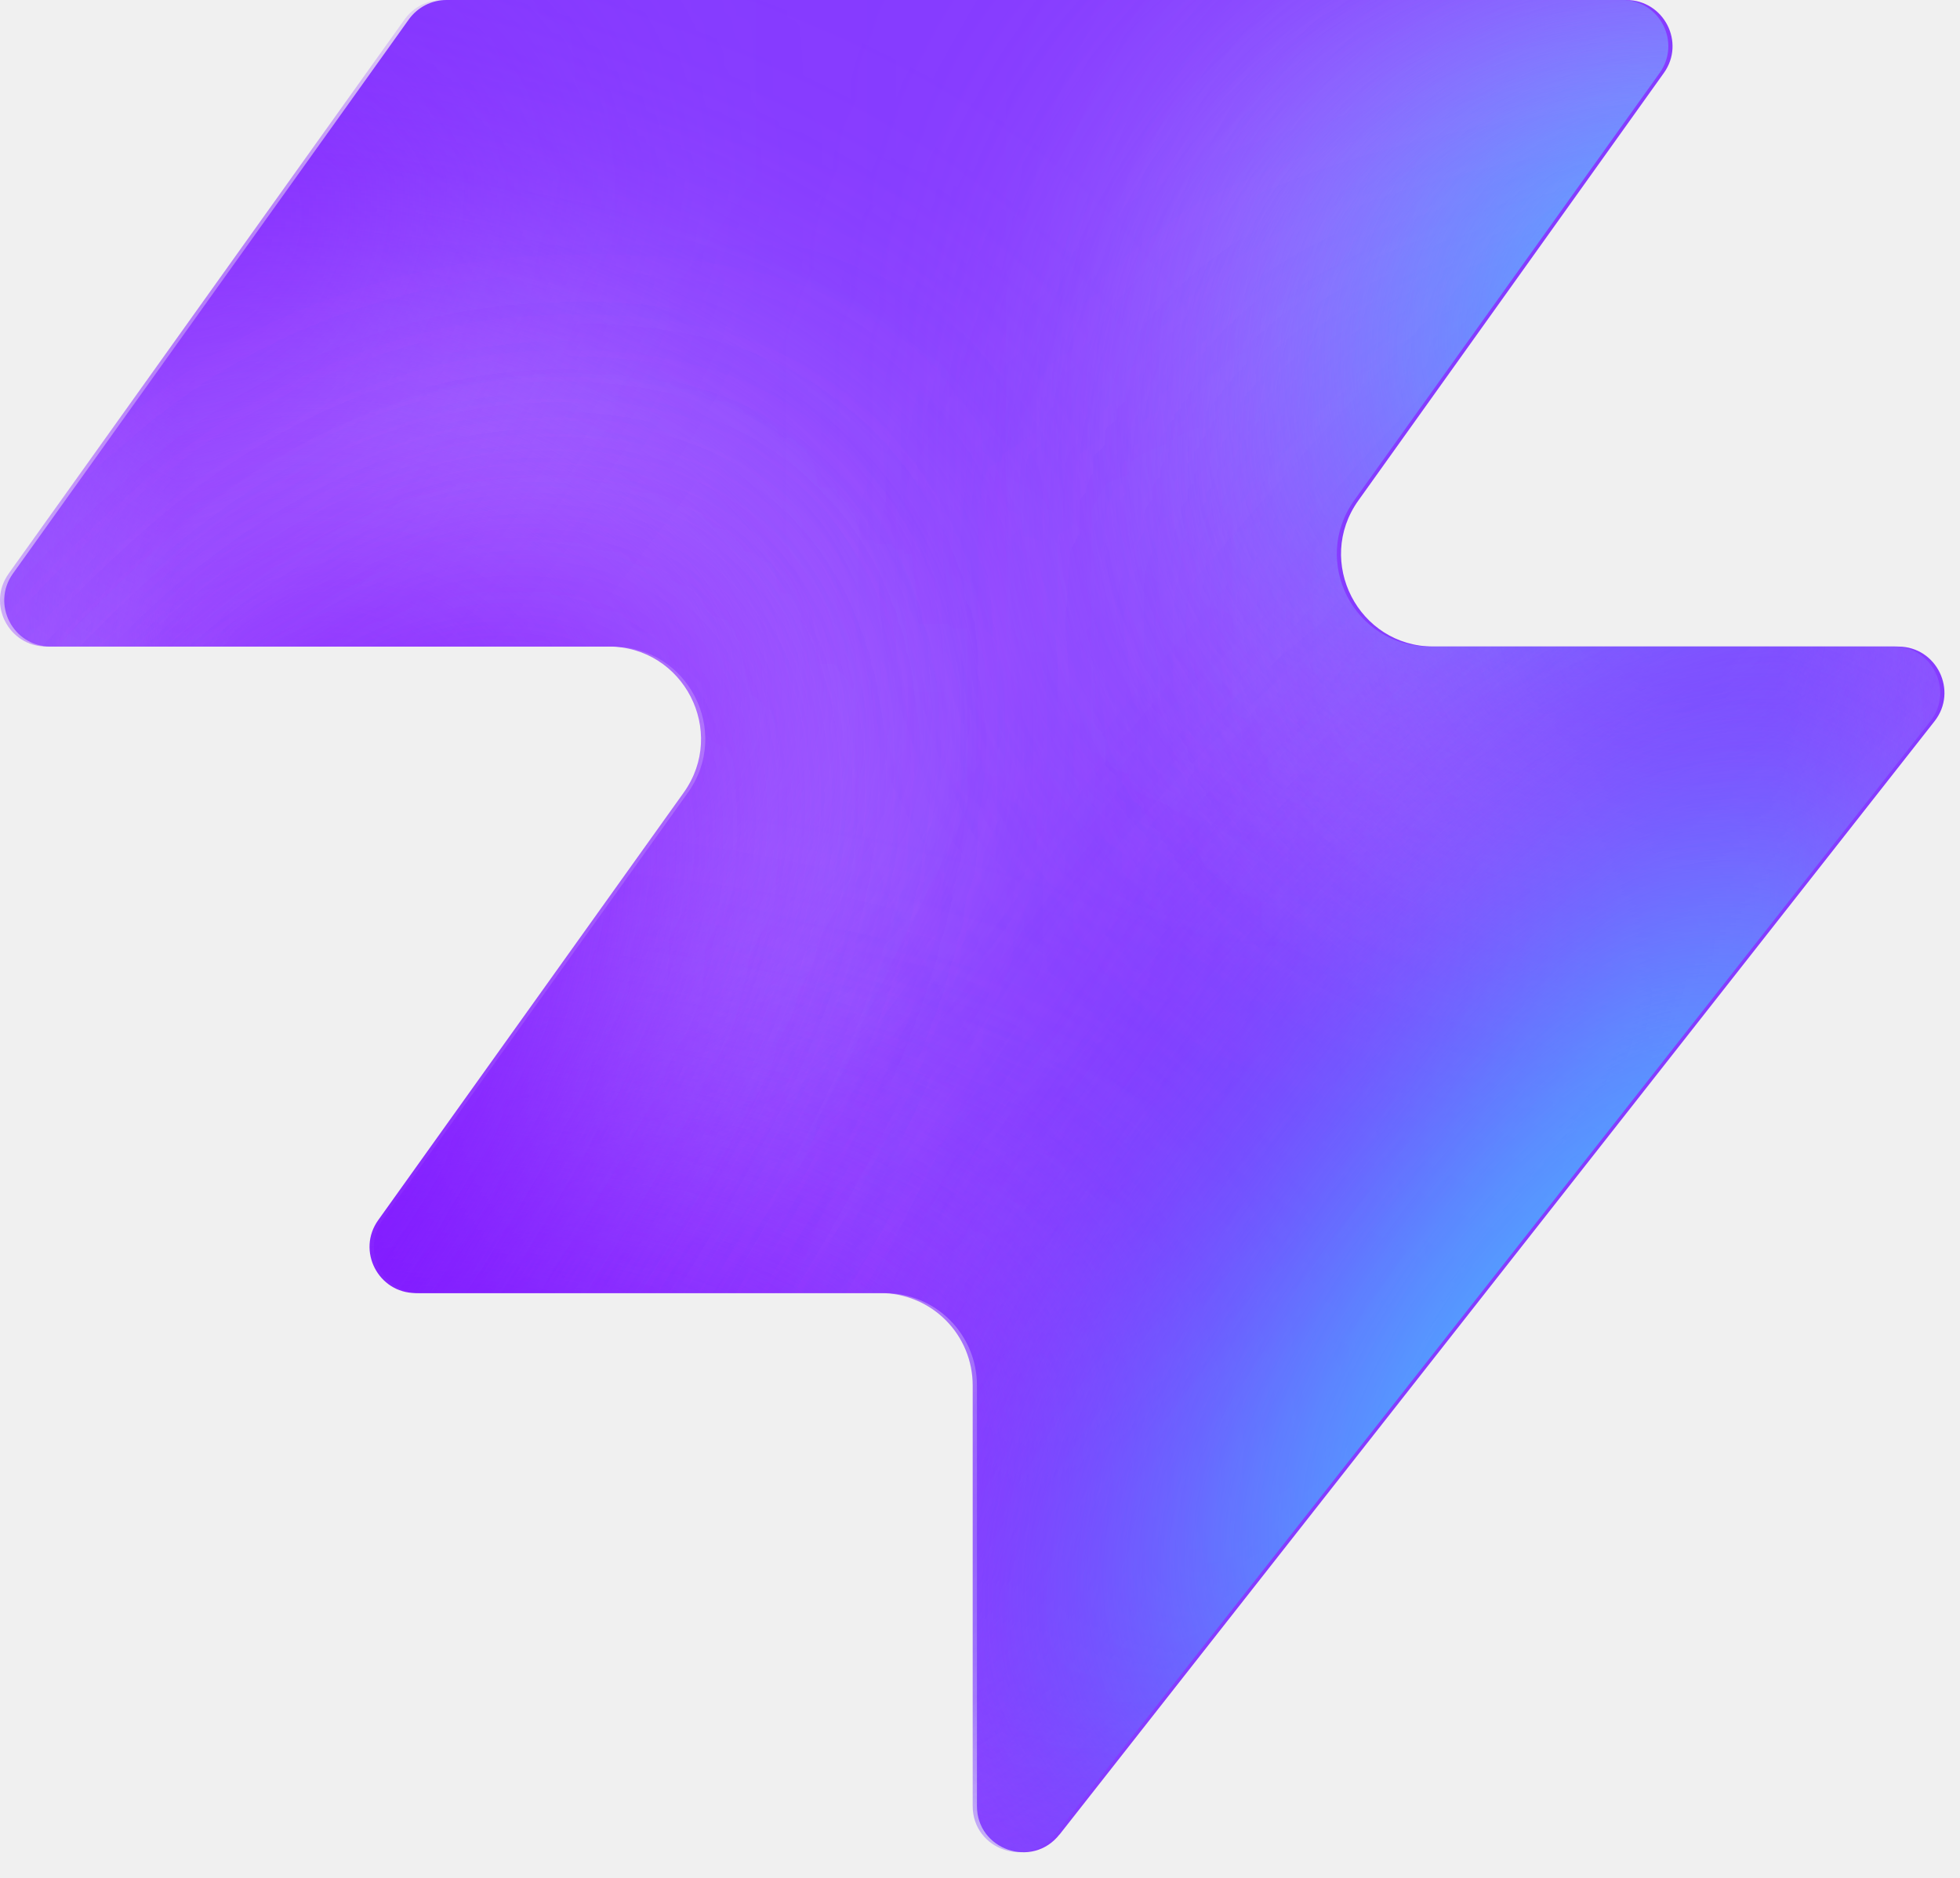
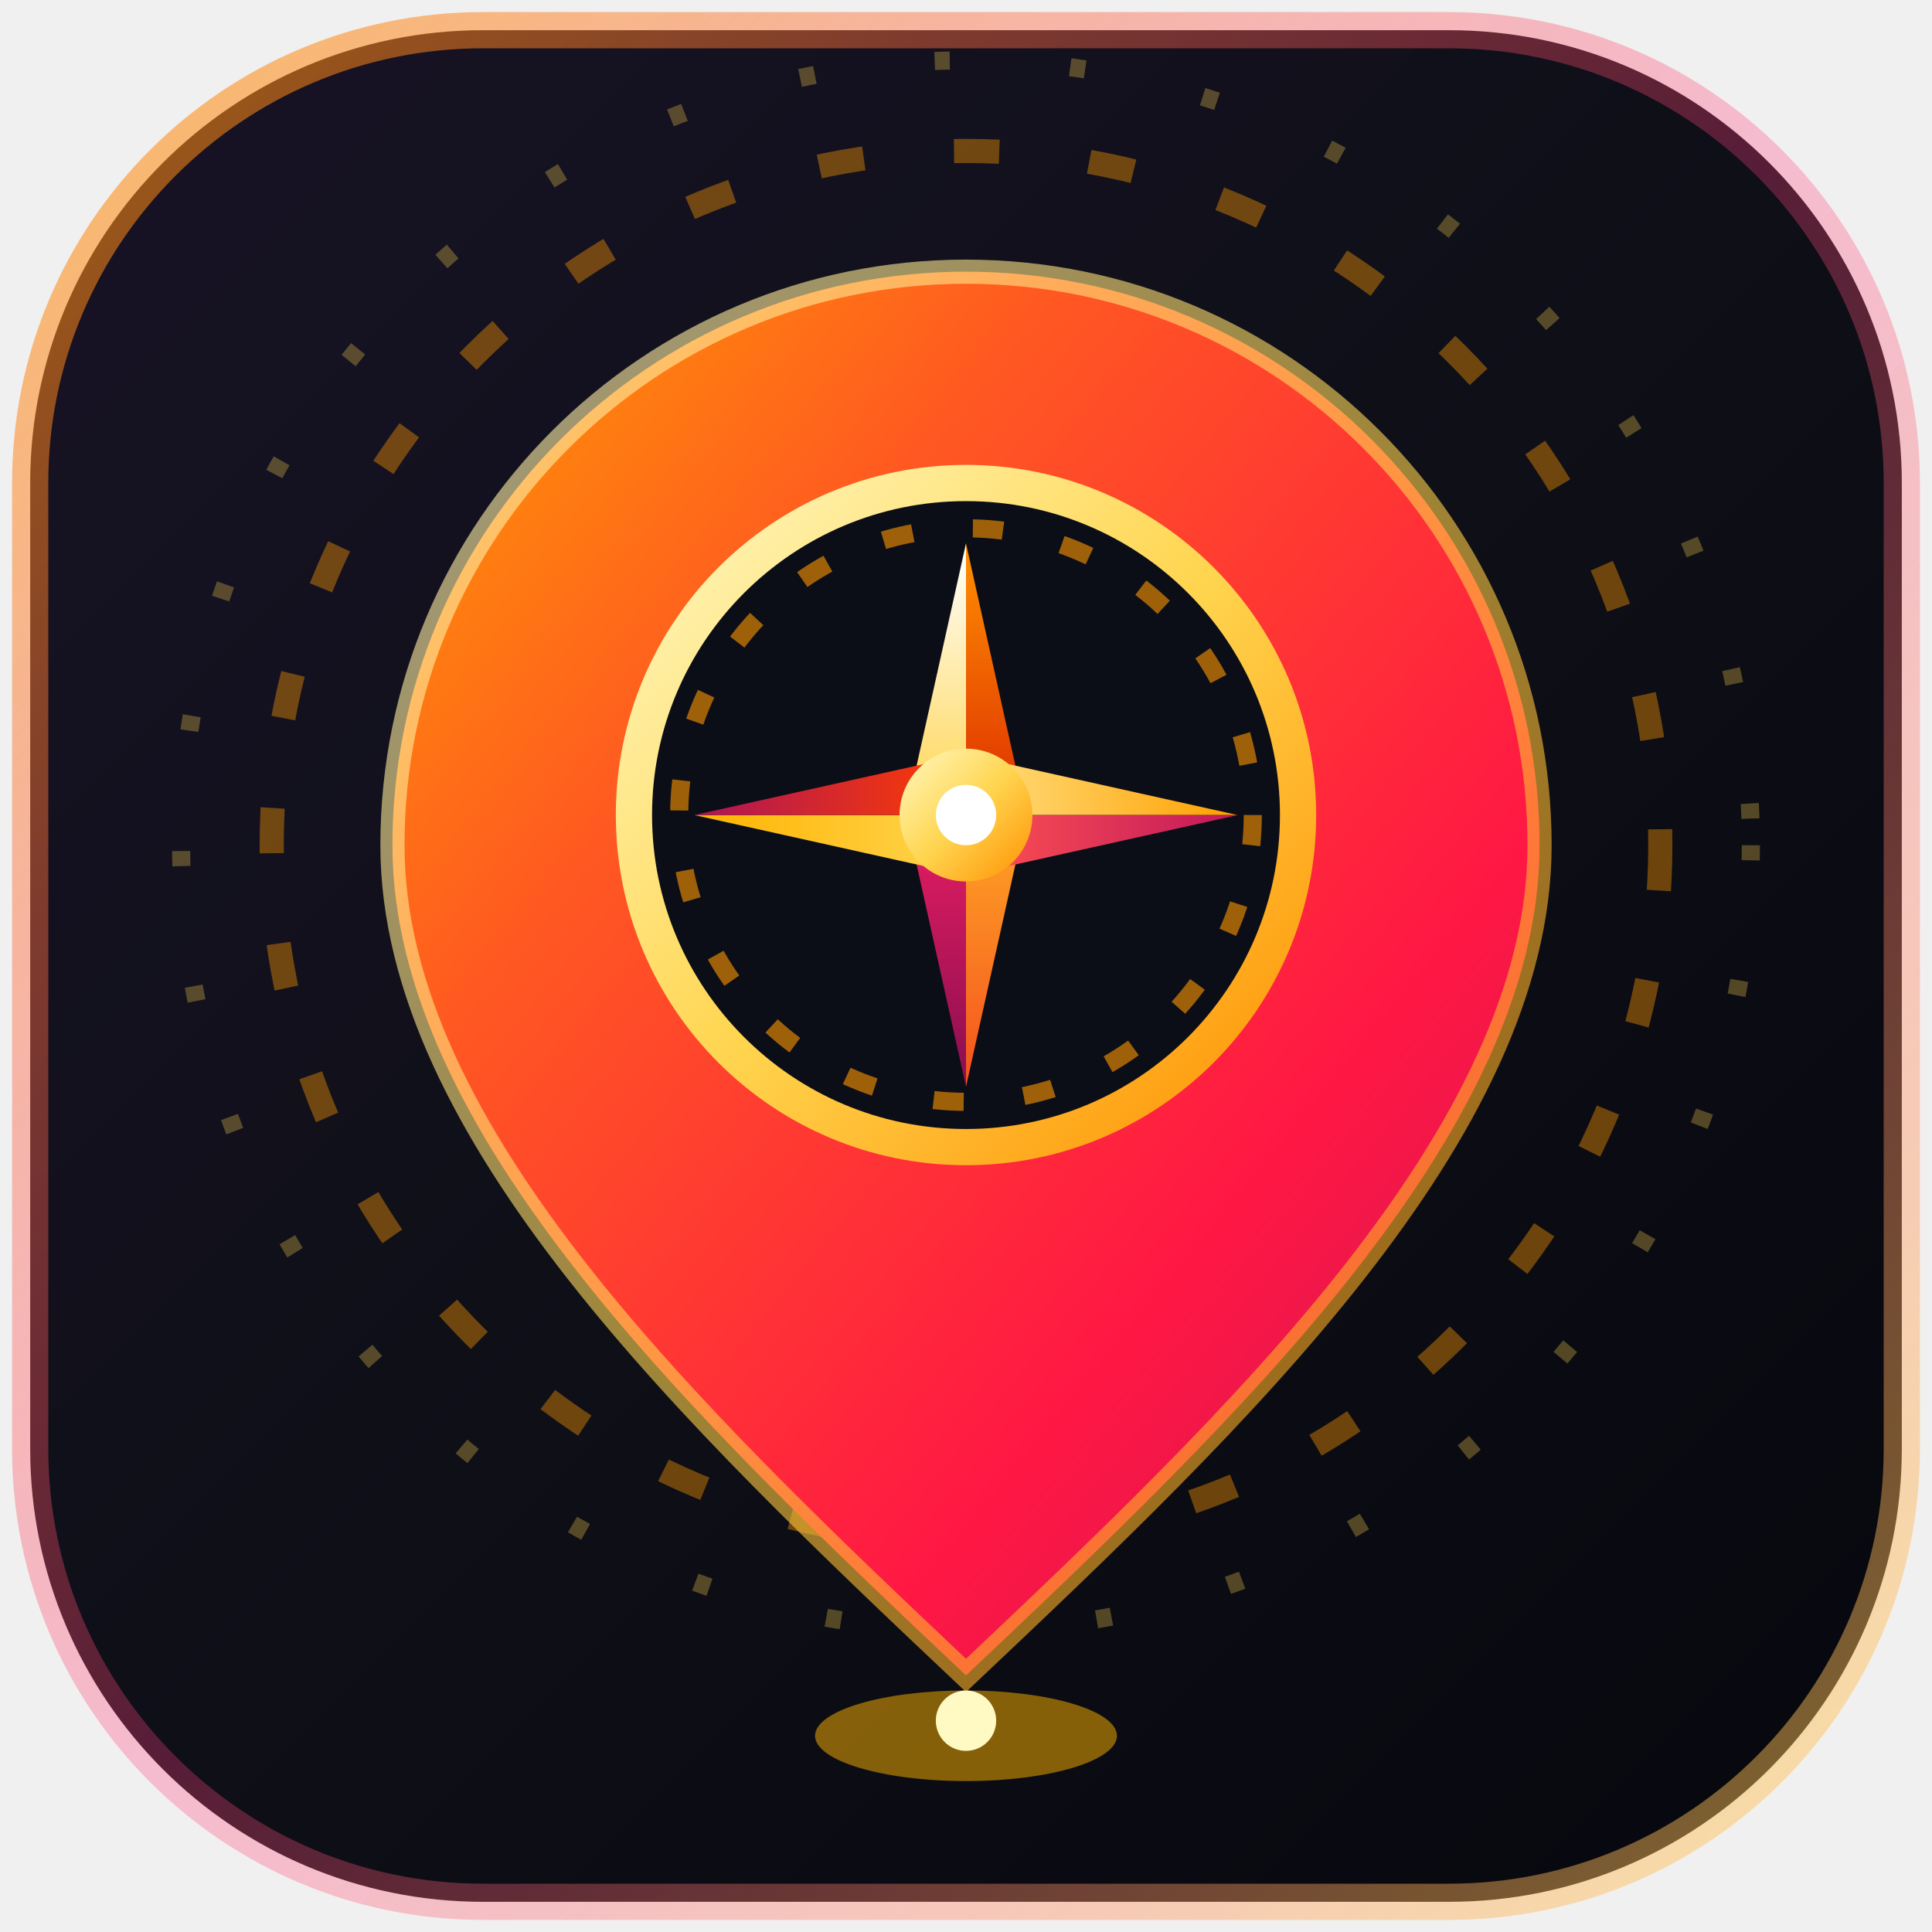
- <svg xmlns="http://www.w3.org/2000/svg" width="48" height="46" fill="none" viewBox="0 0 48 46">
-   <path fill="#863bff" d="M25.946 44.938c-.664.845-2.021.375-2.021-.698V33.937a2.26 2.26 0 0 0-2.262-2.262H10.287c-.92 0-1.456-1.04-.92-1.788l7.48-10.471c1.07-1.497 0-3.578-1.842-3.578H1.237c-.92 0-1.456-1.04-.92-1.788L10.013.474c.214-.297.556-.474.92-.474h28.894c.92 0 1.456 1.04.92 1.788l-7.48 10.471c-1.07 1.498 0 3.579 1.842 3.579h11.377c.943 0 1.473 1.088.89 1.83L25.947 44.94z" style="fill:#863bff;fill:color(display-p3 .525 .23 1);fill-opacity:1" />
-   <mask id="a" width="48" height="46" x="0" y="0" maskUnits="userSpaceOnUse" style="mask-type:alpha">
-     <path fill="#000" d="M25.842 44.938c-.664.844-2.021.375-2.021-.698V33.937a2.26 2.26 0 0 0-2.262-2.262H10.183c-.92 0-1.456-1.04-.92-1.788l7.48-10.471c1.07-1.498 0-3.579-1.842-3.579H1.133c-.92 0-1.456-1.04-.92-1.787L9.91.473c.214-.297.556-.474.92-.474h28.894c.92 0 1.456 1.04.92 1.788l-7.48 10.471c-1.07 1.498 0 3.578 1.842 3.578h11.377c.943 0 1.473 1.088.89 1.832L25.843 44.94z" style="fill:#000;fill-opacity:1" />
-   </mask>
-   <g mask="url(#a)">
-     <g filter="url(#b)">
-       <ellipse cx="5.508" cy="14.704" fill="#ede6ff" rx="5.508" ry="14.704" style="fill:#ede6ff;fill:color(display-p3 .927 .903 1);fill-opacity:1" transform="matrix(.00324 1 1 -.00324 -4.47 31.516)" />
-     </g>
-     <g filter="url(#c)">
-       <ellipse cx="10.399" cy="29.851" fill="#ede6ff" rx="10.399" ry="29.851" style="fill:#ede6ff;fill:color(display-p3 .927 .903 1);fill-opacity:1" transform="matrix(.00324 1 1 -.00324 -39.328 7.883)" />
-     </g>
-     <g filter="url(#d)">
-       <ellipse cx="5.508" cy="30.487" fill="#7e14ff" rx="5.508" ry="30.487" style="fill:#7e14ff;fill:color(display-p3 .492 .077 1);fill-opacity:1" transform="rotate(89.814 -25.913 -14.639)scale(1 -1)" />
-     </g>
-     <g filter="url(#e)">
-       <ellipse cx="5.508" cy="30.599" fill="#7e14ff" rx="5.508" ry="30.599" style="fill:#7e14ff;fill:color(display-p3 .492 .077 1);fill-opacity:1" transform="rotate(89.814 -32.644 -3.334)scale(1 -1)" />
-     </g>
-     <g filter="url(#f)">
-       <ellipse cx="5.508" cy="30.599" fill="#7e14ff" rx="5.508" ry="30.599" style="fill:#7e14ff;fill:color(display-p3 .492 .077 1);fill-opacity:1" transform="matrix(.00324 1 1 -.00324 -34.34 30.47)" />
-     </g>
-     <g filter="url(#g)">
-       <ellipse cx="14.072" cy="22.078" fill="#ede6ff" rx="14.072" ry="22.078" style="fill:#ede6ff;fill:color(display-p3 .927 .903 1);fill-opacity:1" transform="rotate(93.35 24.506 48.493)scale(-1 1)" />
-     </g>
-     <g filter="url(#h)">
-       <ellipse cx="3.47" cy="21.501" fill="#7e14ff" rx="3.47" ry="21.501" style="fill:#7e14ff;fill:color(display-p3 .492 .077 1);fill-opacity:1" transform="rotate(89.009 28.708 47.59)scale(-1 1)" />
-     </g>
-     <g filter="url(#i)">
-       <ellipse cx="3.47" cy="21.501" fill="#7e14ff" rx="3.47" ry="21.501" style="fill:#7e14ff;fill:color(display-p3 .492 .077 1);fill-opacity:1" transform="rotate(89.009 28.708 47.59)scale(-1 1)" />
-     </g>
-     <g filter="url(#j)">
-       <ellipse cx=".387" cy="8.972" fill="#7e14ff" rx="4.407" ry="29.108" style="fill:#7e14ff;fill:color(display-p3 .492 .077 1);fill-opacity:1" transform="rotate(39.51 .387 8.972)" />
-     </g>
-     <g filter="url(#k)">
-       <ellipse cx="47.523" cy="-6.092" fill="#7e14ff" rx="4.407" ry="29.108" style="fill:#7e14ff;fill:color(display-p3 .492 .077 1);fill-opacity:1" transform="rotate(37.892 47.523 -6.092)" />
-     </g>
-     <g filter="url(#l)">
-       <ellipse cx="41.412" cy="6.333" fill="#47bfff" rx="5.971" ry="9.665" style="fill:#47bfff;fill:color(display-p3 .28 .748 1);fill-opacity:1" transform="rotate(37.892 41.412 6.333)" />
-     </g>
-     <g filter="url(#m)">
-       <ellipse cx="-1.879" cy="38.332" fill="#7e14ff" rx="4.407" ry="29.108" style="fill:#7e14ff;fill:color(display-p3 .492 .077 1);fill-opacity:1" transform="rotate(37.892 -1.88 38.332)" />
-     </g>
-     <g filter="url(#n)">
-       <ellipse cx="-1.879" cy="38.332" fill="#7e14ff" rx="4.407" ry="29.108" style="fill:#7e14ff;fill:color(display-p3 .492 .077 1);fill-opacity:1" transform="rotate(37.892 -1.88 38.332)" />
-     </g>
-     <g filter="url(#o)">
-       <ellipse cx="35.651" cy="29.907" fill="#7e14ff" rx="4.407" ry="29.108" style="fill:#7e14ff;fill:color(display-p3 .492 .077 1);fill-opacity:1" transform="rotate(37.892 35.651 29.907)" />
-     </g>
-     <g filter="url(#p)">
-       <ellipse cx="38.418" cy="32.4" fill="#47bfff" rx="5.971" ry="15.297" style="fill:#47bfff;fill:color(display-p3 .28 .748 1);fill-opacity:1" transform="rotate(37.892 38.418 32.4)" />
-     </g>
-   </g>
+ <svg xmlns="http://www.w3.org/2000/svg" viewBox="0 0 64 64" width="64" height="64" fill="none">
  <defs>
-     <filter id="b" width="60.045" height="41.654" x="-19.77" y="16.149" color-interpolation-filters="sRGB" filterUnits="userSpaceOnUse">
-       <feFlood flood-opacity="0" result="BackgroundImageFix" />
-       <feBlend in="SourceGraphic" in2="BackgroundImageFix" result="shape" />
-       <feGaussianBlur result="effect1_foregroundBlur_2002_17158" stdDeviation="7.659" />
-     </filter>
-     <filter id="c" width="90.34" height="51.437" x="-54.613" y="-7.533" color-interpolation-filters="sRGB" filterUnits="userSpaceOnUse">
-       <feFlood flood-opacity="0" result="BackgroundImageFix" />
-       <feBlend in="SourceGraphic" in2="BackgroundImageFix" result="shape" />
-       <feGaussianBlur result="effect1_foregroundBlur_2002_17158" stdDeviation="7.659" />
-     </filter>
-     <filter id="d" width="79.355" height="29.4" x="-49.64" y="2.03" color-interpolation-filters="sRGB" filterUnits="userSpaceOnUse">
-       <feFlood flood-opacity="0" result="BackgroundImageFix" />
-       <feBlend in="SourceGraphic" in2="BackgroundImageFix" result="shape" />
-       <feGaussianBlur result="effect1_foregroundBlur_2002_17158" stdDeviation="4.596" />
-     </filter>
-     <filter id="e" width="79.579" height="29.4" x="-45.045" y="20.029" color-interpolation-filters="sRGB" filterUnits="userSpaceOnUse">
-       <feFlood flood-opacity="0" result="BackgroundImageFix" />
-       <feBlend in="SourceGraphic" in2="BackgroundImageFix" result="shape" />
-       <feGaussianBlur result="effect1_foregroundBlur_2002_17158" stdDeviation="4.596" />
-     </filter>
-     <filter id="f" width="79.579" height="29.4" x="-43.513" y="21.178" color-interpolation-filters="sRGB" filterUnits="userSpaceOnUse">
-       <feFlood flood-opacity="0" result="BackgroundImageFix" />
-       <feBlend in="SourceGraphic" in2="BackgroundImageFix" result="shape" />
-       <feGaussianBlur result="effect1_foregroundBlur_2002_17158" stdDeviation="4.596" />
-     </filter>
-     <filter id="g" width="74.749" height="58.852" x="15.756" y="-17.901" color-interpolation-filters="sRGB" filterUnits="userSpaceOnUse">
-       <feFlood flood-opacity="0" result="BackgroundImageFix" />
-       <feBlend in="SourceGraphic" in2="BackgroundImageFix" result="shape" />
-       <feGaussianBlur result="effect1_foregroundBlur_2002_17158" stdDeviation="7.659" />
-     </filter>
-     <filter id="h" width="61.377" height="25.362" x="23.548" y="2.284" color-interpolation-filters="sRGB" filterUnits="userSpaceOnUse">
-       <feFlood flood-opacity="0" result="BackgroundImageFix" />
-       <feBlend in="SourceGraphic" in2="BackgroundImageFix" result="shape" />
-       <feGaussianBlur result="effect1_foregroundBlur_2002_17158" stdDeviation="4.596" />
-     </filter>
-     <filter id="i" width="61.377" height="25.362" x="23.548" y="2.284" color-interpolation-filters="sRGB" filterUnits="userSpaceOnUse">
-       <feFlood flood-opacity="0" result="BackgroundImageFix" />
-       <feBlend in="SourceGraphic" in2="BackgroundImageFix" result="shape" />
-       <feGaussianBlur result="effect1_foregroundBlur_2002_17158" stdDeviation="4.596" />
-     </filter>
-     <filter id="j" width="56.045" height="63.649" x="-27.636" y="-22.853" color-interpolation-filters="sRGB" filterUnits="userSpaceOnUse">
-       <feFlood flood-opacity="0" result="BackgroundImageFix" />
-       <feBlend in="SourceGraphic" in2="BackgroundImageFix" result="shape" />
-       <feGaussianBlur result="effect1_foregroundBlur_2002_17158" stdDeviation="4.596" />
-     </filter>
-     <filter id="k" width="54.814" height="64.646" x="20.116" y="-38.415" color-interpolation-filters="sRGB" filterUnits="userSpaceOnUse">
-       <feFlood flood-opacity="0" result="BackgroundImageFix" />
-       <feBlend in="SourceGraphic" in2="BackgroundImageFix" result="shape" />
-       <feGaussianBlur result="effect1_foregroundBlur_2002_17158" stdDeviation="4.596" />
-     </filter>
-     <filter id="l" width="33.541" height="35.313" x="24.641" y="-11.323" color-interpolation-filters="sRGB" filterUnits="userSpaceOnUse">
-       <feFlood flood-opacity="0" result="BackgroundImageFix" />
-       <feBlend in="SourceGraphic" in2="BackgroundImageFix" result="shape" />
-       <feGaussianBlur result="effect1_foregroundBlur_2002_17158" stdDeviation="4.596" />
-     </filter>
-     <filter id="m" width="54.814" height="64.646" x="-29.286" y="6.009" color-interpolation-filters="sRGB" filterUnits="userSpaceOnUse">
-       <feFlood flood-opacity="0" result="BackgroundImageFix" />
-       <feBlend in="SourceGraphic" in2="BackgroundImageFix" result="shape" />
-       <feGaussianBlur result="effect1_foregroundBlur_2002_17158" stdDeviation="4.596" />
-     </filter>
-     <filter id="n" width="54.814" height="64.646" x="-29.286" y="6.009" color-interpolation-filters="sRGB" filterUnits="userSpaceOnUse">
-       <feFlood flood-opacity="0" result="BackgroundImageFix" />
-       <feBlend in="SourceGraphic" in2="BackgroundImageFix" result="shape" />
-       <feGaussianBlur result="effect1_foregroundBlur_2002_17158" stdDeviation="4.596" />
-     </filter>
-     <filter id="o" width="54.814" height="64.646" x="8.244" y="-2.416" color-interpolation-filters="sRGB" filterUnits="userSpaceOnUse">
-       <feFlood flood-opacity="0" result="BackgroundImageFix" />
-       <feBlend in="SourceGraphic" in2="BackgroundImageFix" result="shape" />
-       <feGaussianBlur result="effect1_foregroundBlur_2002_17158" stdDeviation="4.596" />
-     </filter>
-     <filter id="p" width="39.409" height="43.623" x="18.713" y="10.588" color-interpolation-filters="sRGB" filterUnits="userSpaceOnUse">
-       <feFlood flood-opacity="0" result="BackgroundImageFix" />
-       <feBlend in="SourceGraphic" in2="BackgroundImageFix" result="shape" />
-       <feGaussianBlur result="effect1_foregroundBlur_2002_17158" stdDeviation="4.596" />
-     </filter>
+     <linearGradient id="favBg" x1="0%" y1="0%" x2="100%" y2="100%">
+       <stop offset="0%" stop-color="#181326" />
+       <stop offset="50%" stop-color="#0E0F17" />
+       <stop offset="100%" stop-color="#07080E" />
+     </linearGradient>
+     <linearGradient id="favPin" x1="0%" y1="0%" x2="100%" y2="100%">
+       <stop offset="0%" stop-color="#FFA000" />
+       <stop offset="30%" stop-color="#FF5722" />
+       <stop offset="70%" stop-color="#FF1744" />
+       <stop offset="100%" stop-color="#C2185B" />
+     </linearGradient>
+     <linearGradient id="favGold" x1="0%" y1="0%" x2="100%" y2="100%">
+       <stop offset="0%" stop-color="#FFF9C4" />
+       <stop offset="50%" stop-color="#FFD54F" />
+       <stop offset="100%" stop-color="#FF8F00" />
+     </linearGradient>
+     <linearGradient id="favNorthLight" x1="0%" y1="0%" x2="0%" y2="100%">
+       <stop offset="0%" stop-color="#FFFFFF" />
+       <stop offset="100%" stop-color="#FFD54F" />
+     </linearGradient>
+     <linearGradient id="favNorthDark" x1="0%" y1="0%" x2="0%" y2="100%">
+       <stop offset="0%" stop-color="#FF9100" />
+       <stop offset="100%" stop-color="#DD2C00" />
+     </linearGradient>
+     <linearGradient id="favEastLight" x1="0%" y1="0%" x2="100%" y2="0%">
+       <stop offset="0%" stop-color="#FFE082" />
+       <stop offset="100%" stop-color="#FFA000" />
+     </linearGradient>
+     <linearGradient id="favEastDark" x1="0%" y1="0%" x2="100%" y2="0%">
+       <stop offset="0%" stop-color="#FF5252" />
+       <stop offset="100%" stop-color="#C2185B" />
+     </linearGradient>
+     <linearGradient id="favSouthLight" x1="0%" y1="0%" x2="0%" y2="100%">
+       <stop offset="0%" stop-color="#FFA726" />
+       <stop offset="100%" stop-color="#F4511E" />
+     </linearGradient>
+     <linearGradient id="favSouthDark" x1="0%" y1="0%" x2="0%" y2="100%">
+       <stop offset="0%" stop-color="#E91E63" />
+       <stop offset="100%" stop-color="#880E4F" />
+     </linearGradient>
+     <linearGradient id="favWestLight" x1="100%" y1="0%" x2="0%" y2="0%">
+       <stop offset="0%" stop-color="#FFD54F" />
+       <stop offset="100%" stop-color="#FFB300" />
+     </linearGradient>
+     <linearGradient id="favWestDark" x1="100%" y1="0%" x2="0%" y2="0%">
+       <stop offset="0%" stop-color="#FF3D00" />
+       <stop offset="100%" stop-color="#AD1457" />
+     </linearGradient>
+     <linearGradient id="favBorder" x1="0%" y1="0%" x2="100%" y2="100%">
+       <stop offset="0%" stop-color="#FF9800" stop-opacity="0.6" />
+       <stop offset="50%" stop-color="#FF4081" stop-opacity="0.3" />
+       <stop offset="100%" stop-color="#FFD54F" stop-opacity="0.5" />
+     </linearGradient>
  </defs>
+   <rect x="1" y="1" width="62" height="62" rx="15" fill="url(#favBg)" stroke="url(#favBorder)" stroke-width="1.2" />
+   <circle cx="32" cy="27" r="18" fill="#FF5722" opacity="0.2" />
+   <circle cx="32" cy="28" r="23" fill="none" stroke="#FF9800" stroke-width="0.8" stroke-dasharray="1.5 3" opacity="0.4" />
+   <circle cx="32" cy="28" r="26" fill="none" stroke="#FFD54F" stroke-width="0.6" stroke-dasharray="0.5 4" opacity="0.3" />
+   <path d="M 32 9 C 42.5 9 51 17.5 51 28 C 51 37.5 41 47 32 55.5 C 23 47 13 37.5 13 28 C 13 17.5 21.5 9 32 9 Z" fill="url(#favPin)" />
+   <path d="M 32 9 C 42.5 9 51 17.5 51 28 C 51 37.5 41 47 32 55.5 C 23 47 13 37.5 13 28 C 13 17.5 21.5 9 32 9 Z" fill="none" stroke="url(#favGold)" stroke-width="0.8" opacity="0.6" />
+   <ellipse cx="32" cy="57.5" rx="5" ry="1.5" fill="#FFB300" opacity="0.5" />
+   <circle cx="32" cy="57" r="1" fill="#FFF9C4" />
+   <circle cx="32" cy="27" r="11" fill="#0C0E17" stroke="url(#favGold)" stroke-width="1.2" />
+   <circle cx="32" cy="27" r="9.5" fill="none" stroke="#FF9800" stroke-width="0.6" stroke-dasharray="1 2" opacity="0.6" />
+   <polygon points="32,27 32,18 30,27" fill="url(#favNorthLight)" />
+   <polygon points="32,27 32,18 34,27" fill="url(#favNorthDark)" />
+   <polygon points="32,27 32,36 34,27" fill="url(#favSouthLight)" />
+   <polygon points="32,27 32,36 30,27" fill="url(#favSouthDark)" />
+   <polygon points="32,27 41,27 32,25" fill="url(#favEastLight)" />
+   <polygon points="32,27 41,27 32,29" fill="url(#favEastDark)" />
+   <polygon points="32,27 23,27 32,29" fill="url(#favWestLight)" />
+   <polygon points="32,27 23,27 32,25" fill="url(#favWestDark)" />
+   <polygon points="32,27 36,23 33,26" fill="#FFF9C4" opacity="0.8" />
+   <polygon points="32,27 36,31 33,28" fill="#FF9800" opacity="0.8" />
+   <polygon points="32,27 28,31 31,28" fill="#F4511E" opacity="0.8" />
+   <polygon points="32,27 28,23 31,26" fill="#FFD54F" opacity="0.8" />
+   <circle cx="32" cy="27" r="2.2" fill="url(#favGold)" />
+   <circle cx="32" cy="27" r="1" fill="#FFFFFF" />
</svg>
